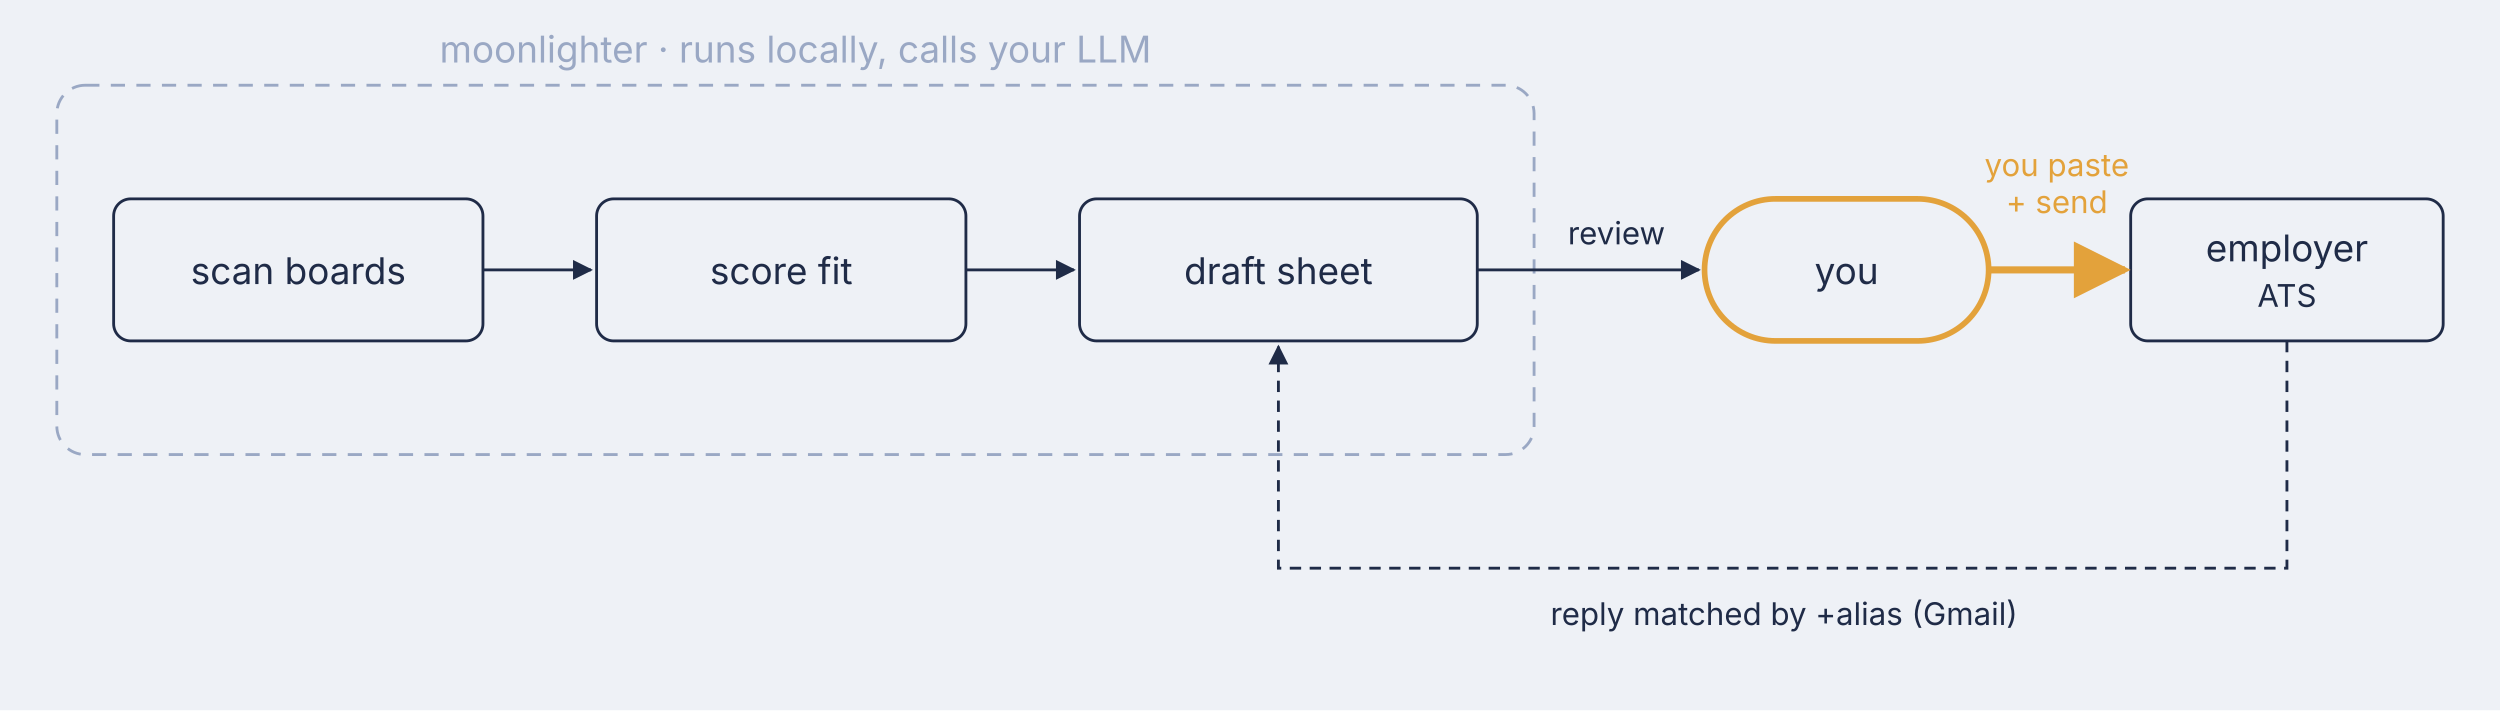
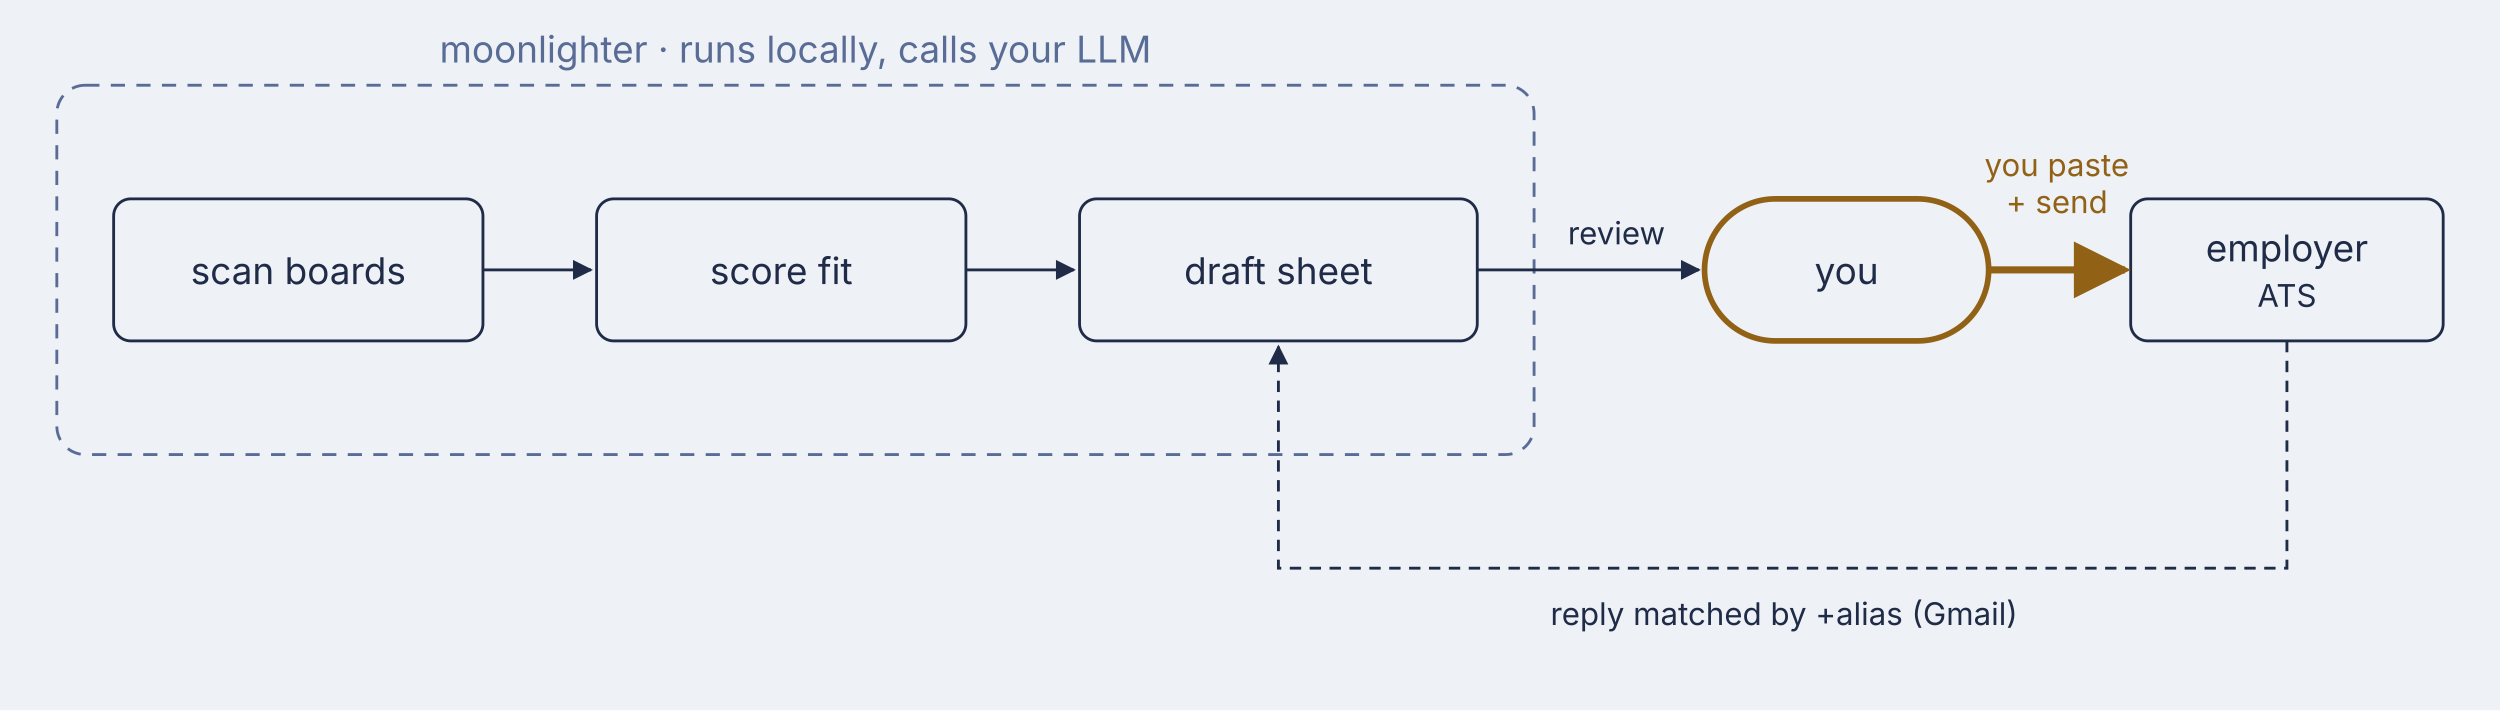
<svg xmlns="http://www.w3.org/2000/svg" viewBox="0 0 880 250" role="img" aria-label="moonlighter scans, scores and drafts; only you paste and send the application to the employer, whose reply comes back matched by alias">
  <rect x="0" y="0" width="880" height="250" fill="#EEF1F6" />
  <defs>
    <marker id="a" viewBox="0 0 10 10" refX="9" refY="5" markerWidth="7" markerHeight="7" orient="auto-start-reverse">
      <path d="M0 0L10 5L0 10z" fill="#1F2B47" />
    </marker>
    <marker id="h" viewBox="0 0 10 10" refX="9" refY="5" markerWidth="8" markerHeight="8" orient="auto-start-reverse">
-       <path d="M0 0L10 5L0 10z" fill="#E3A23B" />
+       <path d="M0 0L10 5L0 10z" fill="#916115" />
    </marker>
  </defs>
  <g font-family="system-ui, -apple-system, Segoe UI, sans-serif" font-size="13" fill="#1F2B47" text-anchor="middle">
-     <rect x="20" y="30" width="520" height="130" rx="10" fill="none" stroke="#9AA8C4" stroke-dasharray="5 4" />
-     <text x="280" y="22" fill="#9AA8C4">moonlighter · runs locally, calls your LLM</text>
+     <rect x="20" y="30" width="520" height="130" rx="10" fill="none" stroke="#586C96" stroke-dasharray="5 4" />
+     <text x="280" y="22" fill="#586C96">moonlighter · runs locally, calls your LLM</text>
    <rect x="40" y="70" width="130" height="50" rx="6" fill="none" stroke="#1F2B47" />
    <text x="105" y="100">scan boards</text>
    <rect x="210" y="70" width="130" height="50" rx="6" fill="none" stroke="#1F2B47" />
    <text x="275" y="100">score fit</text>
    <rect x="380" y="70" width="140" height="50" rx="6" fill="none" stroke="#1F2B47" />
    <text x="450" y="100">draft sheet</text>
    <line x1="170" y1="95" x2="208" y2="95" stroke="#1F2B47" marker-end="url(#a)" />
    <line x1="340" y1="95" x2="378" y2="95" stroke="#1F2B47" marker-end="url(#a)" />
-     <rect x="600" y="70" width="100" height="50" rx="25" fill="none" stroke="#E3A23B" stroke-width="2" />
+     <rect x="600" y="70" width="100" height="50" rx="25" fill="none" stroke="#916115" stroke-width="2" />
    <text x="650" y="100">you</text>
    <line x1="520" y1="95" x2="598" y2="95" stroke="#1F2B47" marker-end="url(#a)" />
    <text x="569" y="86" font-size="11">review</text>
    <rect x="750" y="70" width="110" height="50" rx="6" fill="none" stroke="#1F2B47" />
    <text x="805" y="92">employer</text>
    <text x="805" y="108" font-size="11">ATS</text>
-     <line x1="700" y1="95" x2="748" y2="95" stroke="#E3A23B" stroke-width="2.5" marker-end="url(#h)" />
-     <text x="724" y="62" font-size="11" fill="#E3A23B">you paste</text>
-     <text x="724" y="75" font-size="11" fill="#E3A23B">+ send</text>
+     <line x1="700" y1="95" x2="748" y2="95" stroke="#916115" stroke-width="2.5" marker-end="url(#h)" />
+     <text x="724" y="62" font-size="11" fill="#916115">you paste</text>
+     <text x="724" y="75" font-size="11" fill="#916115">+ send</text>
    <path d="M805 120 V200 H450 V122" fill="none" stroke="#1F2B47" stroke-dasharray="4 3" marker-end="url(#a)" />
    <text x="628" y="220" font-size="11">reply matched by +alias (Gmail)</text>
  </g>
</svg>
